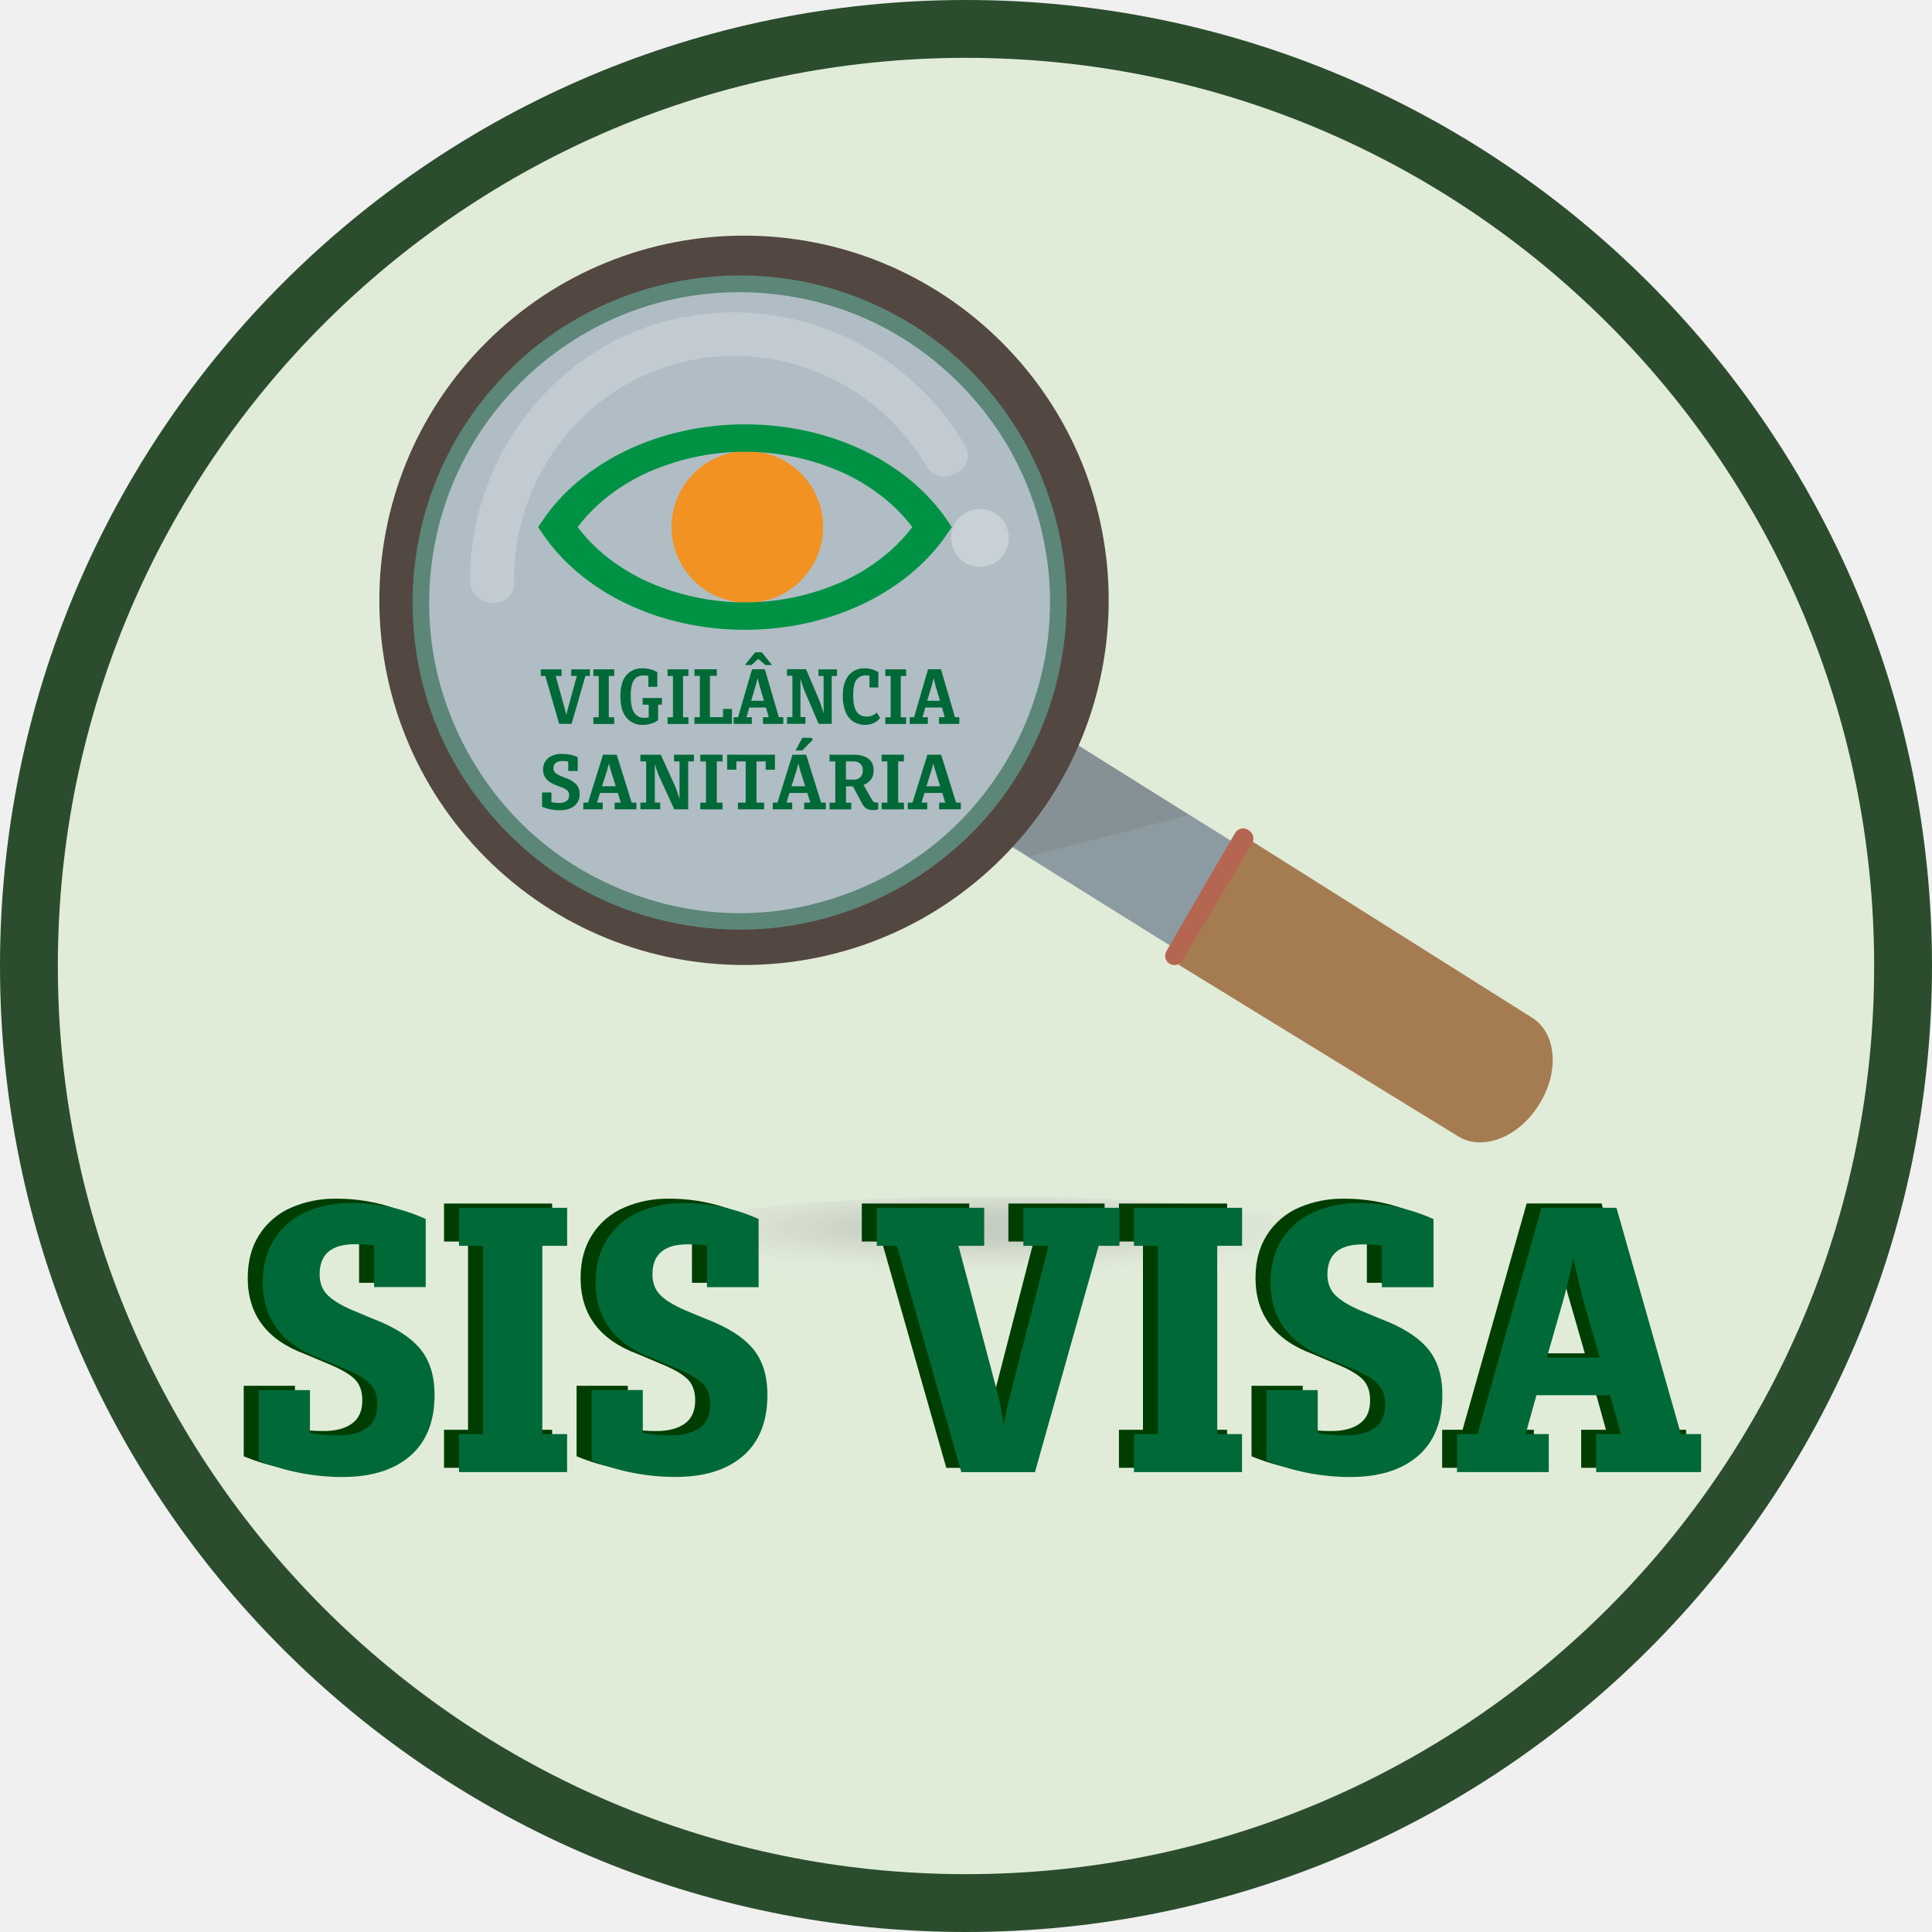
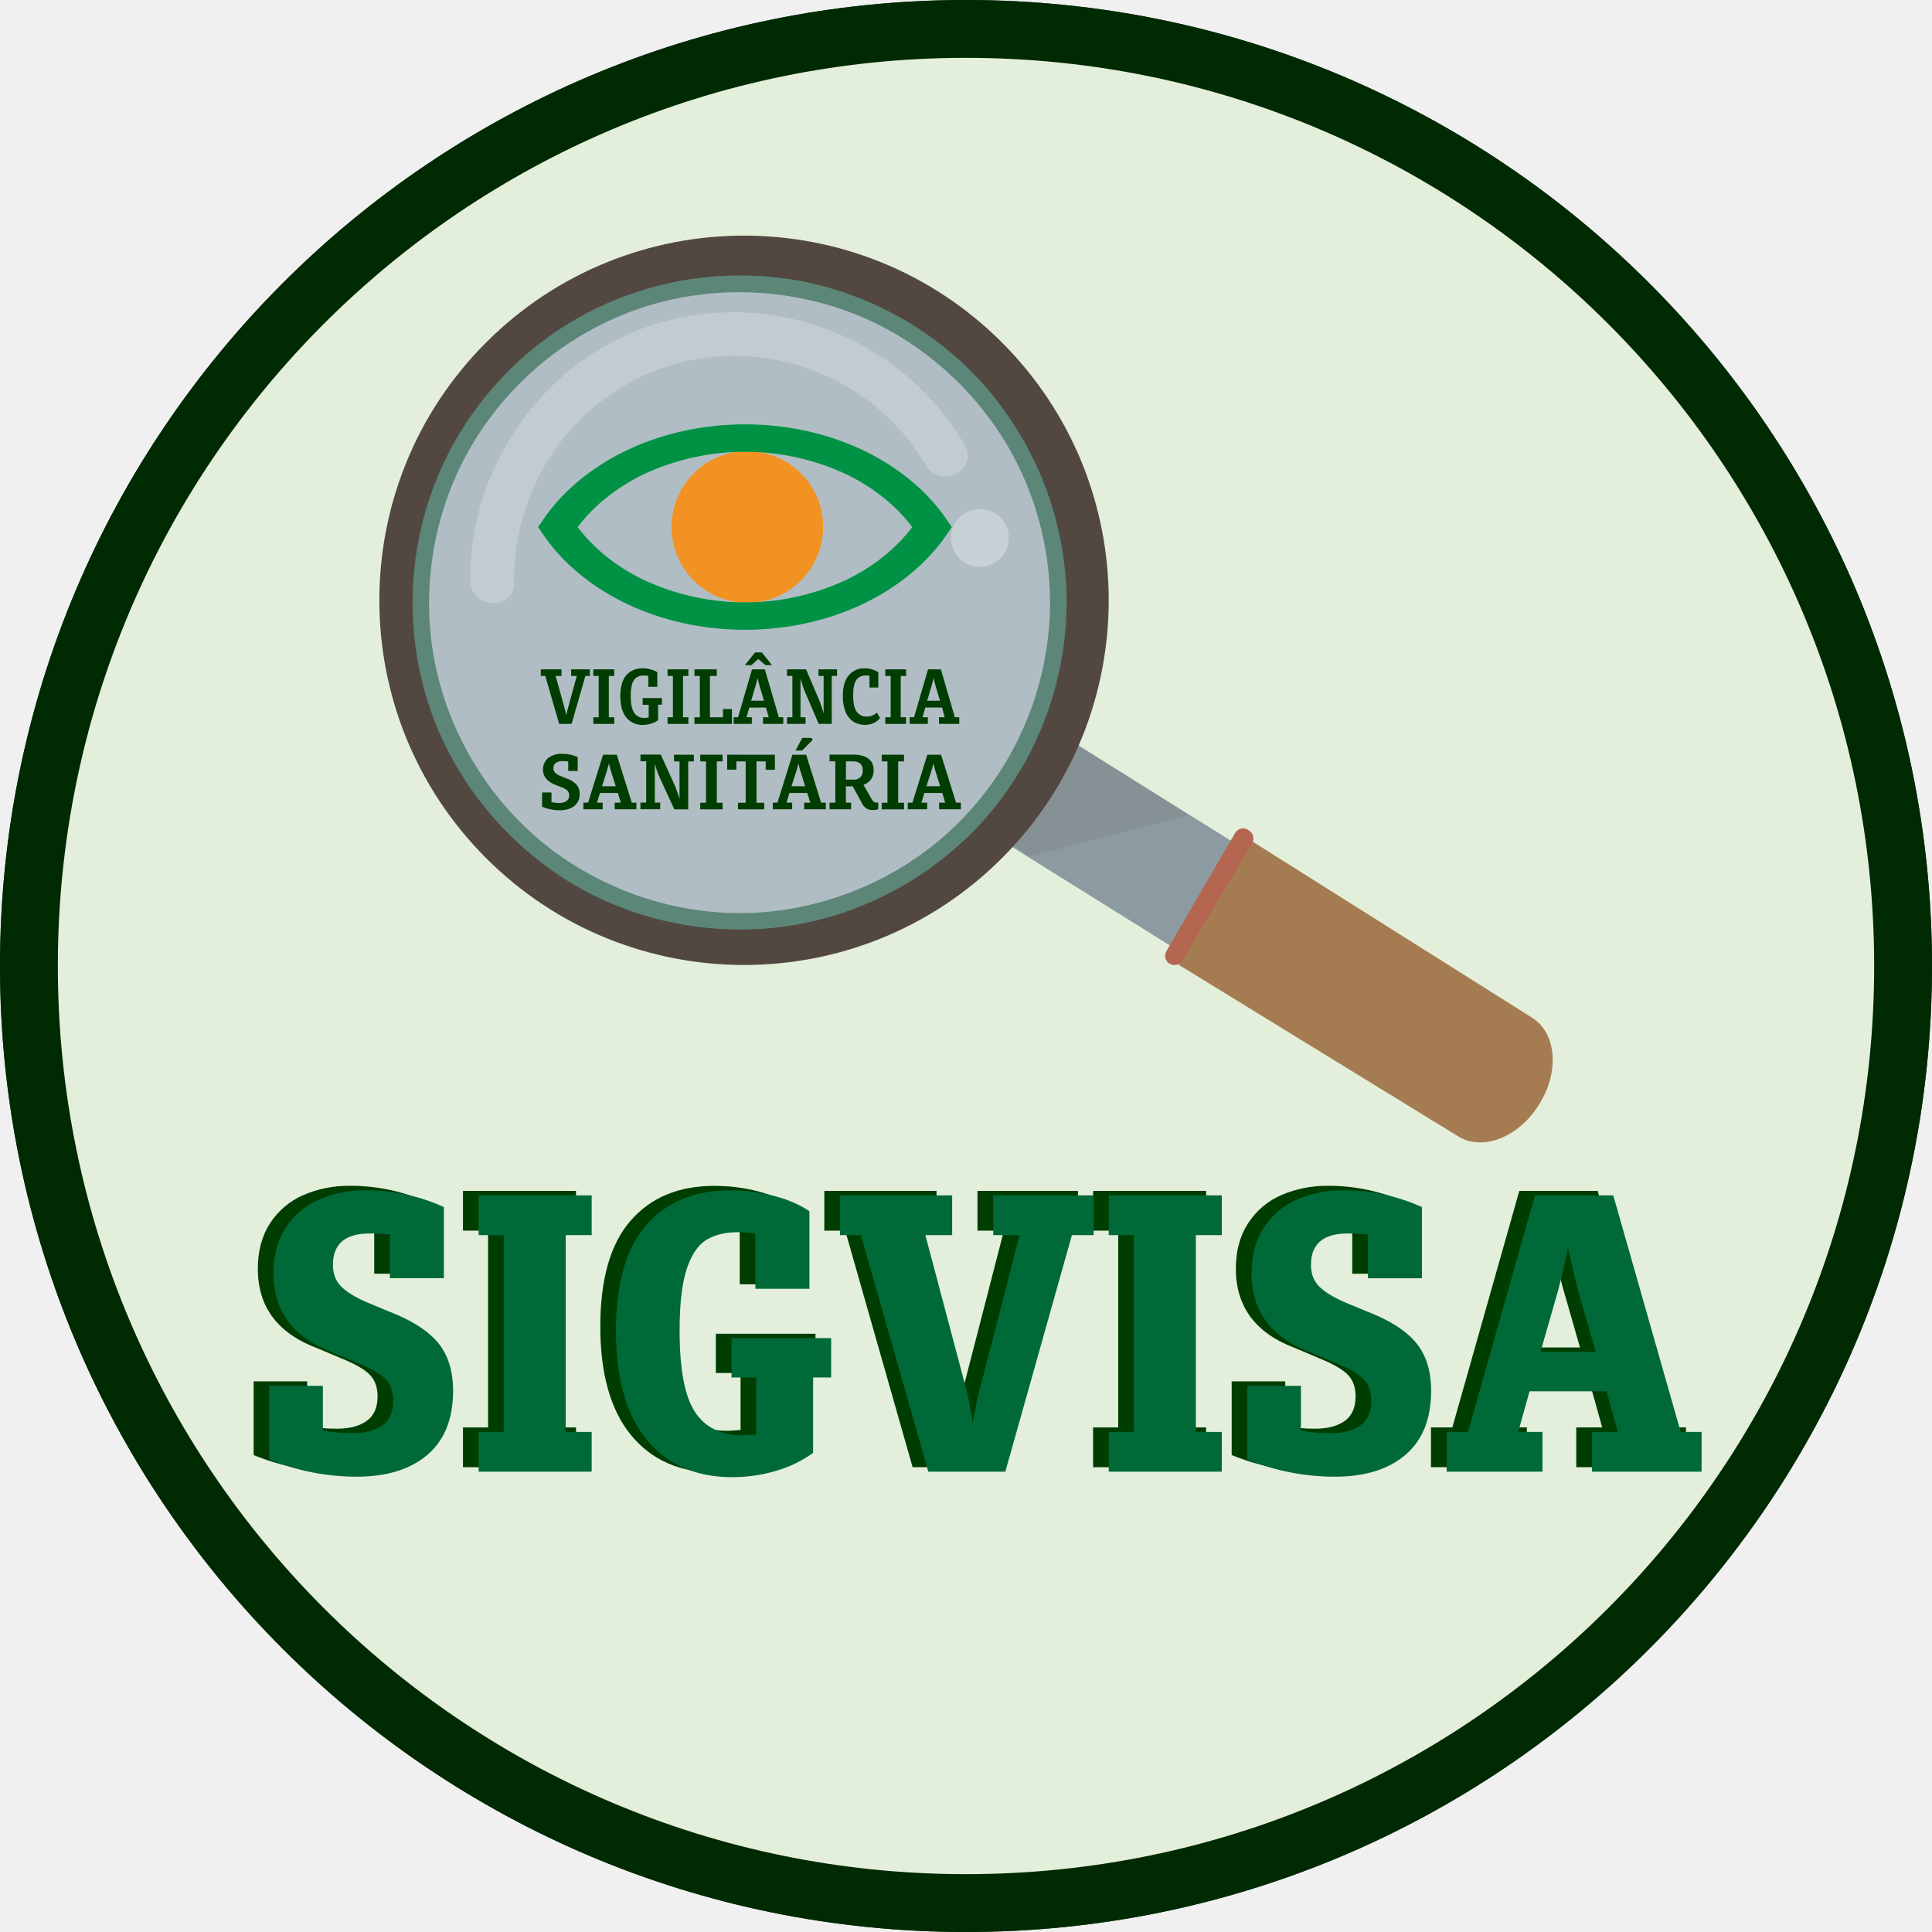
- <svg xmlns="http://www.w3.org/2000/svg" id="Capa_1" data-name="Capa 1" viewBox="0 0 1169 1169">
+ <svg xmlns="http://www.w3.org/2000/svg" viewBox="0 0 1169 1169">
  <defs>
-     <style>.cls-1{stroke:#002a02;stroke-linecap:round;stroke-linejoin:round;stroke-width:35px;opacity:0.82;fill:url(#Gradiente_sem_nome_2);}.cls-2{opacity:0.38;fill:url(#radial-gradient);}.cls-3{fill:#8c9ba1;}.cls-4{fill:#a57c52;}.cls-5,.cls-6{fill:#534741;}.cls-5{opacity:0.12;}.cls-7{fill:#bccbd4;opacity:0.89;}.cls-8{opacity:0.22;}.cls-10,.cls-9{fill:#fff;}.cls-10{opacity:0.31;}.cls-11{fill:#b56650;}.cls-12{fill:#5c8678;}.cls-13{fill:#f29222;}.cls-14{fill:#009244;}.cls-15{fill:#006938;}.cls-16{fill:#003d00;}</style>
+     <style>.cls-1,.cls-10,.cls-9{fill:#fff;}.cls-1,.cls-2{stroke:#002a02;stroke-linecap:round;stroke-linejoin:round;stroke-width:35px;}.cls-2{opacity:0.82;fill:url(#Gradiente_sem_nome_2);}.cls-3{fill:#8c9ba1;}.cls-4{fill:#a57c52;}.cls-5,.cls-6{fill:#534741;}.cls-5{opacity:0.12;}.cls-7{fill:#bccbd4;opacity:0.89;}.cls-8{opacity:0.22;}.cls-10{opacity:0.31;}.cls-11{fill:#b56650;}.cls-12{fill:#5c8678;}.cls-13{fill:#f29222;}.cls-14{fill:#009244;}.cls-15{fill:#003d00;}.cls-16{fill:#006938;}</style>
    <radialGradient id="Gradiente_sem_nome_2" cx="1540.66" cy="428.62" r="5.76" gradientUnits="userSpaceOnUse">
      <stop offset="0.18" stop-color="#e6e5e5" />
      <stop offset="0.53" stop-color="#e1e8db" />
      <stop offset="1" stop-color="#ddebd3" />
    </radialGradient>
-     <radialGradient id="radial-gradient" cx="784.16" cy="-2653.97" r="213.29" gradientTransform="translate(-184.64 1087.57) scale(1 0.13)" gradientUnits="userSpaceOnUse">
-       <stop offset="0.19" stop-color="#989899" />
-       <stop offset="0.36" stop-color="#a2a2a3" stop-opacity="0.91" />
-       <stop offset="0.65" stop-color="#bebdbe" stop-opacity="0.66" />
-       <stop offset="1" stop-color="#e6e5e5" stop-opacity="0.3" />
-     </radialGradient>
  </defs>
-   <circle class="cls-1" cx="584.5" cy="584.5" r="567" />
-   <ellipse class="cls-2" cx="599.52" cy="751.05" rx="213.28" ry="27.05" />
-   <rect class="cls-3" x="837.98" y="536.81" width="73.31" height="344.69" transform="translate(-374.75 884.03) rotate(-58.02)" />
-   <path class="cls-4" d="M1116.12,859.42l-.45.72c-12.24,19.61-34.1,28.07-48.81,18.88L897.77,775.23,942.2,700.5l169.46,106.77C1126.37,816.46,1128.37,839.8,1116.12,859.42Z" transform="translate(-184.64 -191.5)" />
-   <polygon class="cls-5" points="611.89 510.51 622.56 518.28 719.09 493.22 638.66 441.9 611.89 510.51" />
-   <circle class="cls-6" cx="634.83" cy="554.73" r="220.66" transform="translate(-390.96 419.87) rotate(-45)" />
-   <circle class="cls-7" cx="447.44" cy="363.36" r="189.82" />
-   <g class="cls-8">
-     <path class="cls-9" d="M495.72,544c-.93-60.53,38.4-115.3,96.79-132.1s121.73,9,152.37,61.22c8.64,14.74,32.13,2.43,23.48-12.33C733.09,400.61,663.15,369.45,595,384,527.75,398.27,478.17,456,470.09,523.54a145.37,145.37,0,0,0-.88,19.68c.27,17,26.78,17.93,26.51.78Z" transform="translate(-184.64 -191.5)" />
+   <g id="Camada_2" data-name="Camada 2">
+     <g id="Capa_1" data-name="Capa 1">
+       <circle class="cls-1" cx="584.5" cy="584.5" r="567" />
+       <circle class="cls-2" cx="584.5" cy="584.5" r="567" />
+       <rect class="cls-3" x="653.33" y="345.31" width="73.31" height="344.69" transform="translate(-114.52 828.81) rotate(-58.02)" />
+       <path class="cls-4" d="M931.48,667.92l-.45.72c-12.25,19.61-34.1,28.07-48.81,18.88L713.12,583.73,757.56,509,927,615.77C941.73,625,943.72,648.3,931.48,667.92Z" />
+       <polygon class="cls-5" points="611.89 510.51 622.56 518.28 719.09 493.22 638.66 441.9 611.89 510.51" />
+       <circle class="cls-6" cx="450.19" cy="363.23" r="220.66" transform="translate(-124.98 424.72) rotate(-45)" />
+       <circle class="cls-7" cx="447.44" cy="363.36" r="189.82" />
+       <g class="cls-8">
+         <path class="cls-9" d="M311.08,352.5c-.93-60.53,38.4-115.3,96.79-132.1s121.73,8.95,152.37,61.22c8.64,14.74,32.13,2.43,23.48-12.33C548.44,209.11,478.5,178,410.31,192.46,343.11,206.77,293.52,264.53,285.44,332a147,147,0,0,0-.87,19.68c.26,17,26.78,17.93,26.51.78Z" />
+       </g>
+       <circle class="cls-10" cx="592.93" cy="325.46" r="17.47" transform="translate(-5.32 9.88) rotate(-0.95)" />
+       <path class="cls-11" d="M715.37,581.26l42.28-71.1a5.53,5.53,0,0,0-1.47-7.28l-.74-.55a5.53,5.53,0,0,0-8.08,1.66l-41.63,71.6a5.54,5.54,0,0,0,2.09,7.63l.1,0A5.55,5.55,0,0,0,715.37,581.26Z" />
+       <path class="cls-12" d="M635.36,364.58A189.25,189.25,0,0,1,588.5,488.74c-29.75,33.87-71.15,55.73-115.69,62-45.54,6.46-92.54-5.09-130.59-30.61-37.06-24.85-64.1-63.18-76-106.09-12.3-44.49-7.21-93,13.52-134.17A189.3,189.3,0,0,1,375,191.2c42.74-17.9,91.24-19,134.94-3.84,42.07,14.57,77.81,44.86,100.2,83.18a188,188,0,0,1,25.2,94c0,6.52,10.12,6.52,10.1,0a200.12,200.12,0,0,0-44.69-125.24c-28-34.68-68.18-58.93-111.69-68.32a199.69,199.69,0,0,0-133.7,18.34c-39.28,20.46-71,54.71-88.89,95.13a199.76,199.76,0,0,0-9.23,134.9c12.19,42.91,39.45,80.45,75.51,106.47,37.07,26.75,83.4,39.29,128.89,36.16,45.1-3.11,88-22.19,121.07-52.88,40-37.06,62.53-90.2,62.73-144.56C645.48,358.07,635.39,358.07,635.36,364.58Z" />
+       <circle class="cls-13" cx="452.19" cy="318.85" r="45.86" />
+       <path class="cls-14" d="M450.75,381.08c-25.64,0-50.68-5.58-72.43-16.14-21.13-10.26-38.45-24.82-50.09-42.12l-2.62-3.9,2.62-3.9c11.64-17.3,29-31.87,50.09-42.12,21.75-10.56,46.79-16.14,72.43-16.14s50.68,5.58,72.43,16.14c21.13,10.25,38.45,24.82,50.08,42.12l2.63,3.9-2.63,3.9c-11.63,17.3-29,31.86-50.08,42.12C501.43,375.5,476.38,381.08,450.75,381.08ZM349.52,318.92c9.78,13,23.43,23.94,39.76,31.87a144.83,144.83,0,0,0,122.93,0c16.34-7.93,30-18.89,39.77-31.87-9.78-13-23.43-23.95-39.77-31.88a144.92,144.92,0,0,0-122.93,0C373,295,359.3,305.93,349.52,318.92Z" />
+       <path class="cls-15" d="M356.92,409h-2.71l-8.36,29h-7.52l-8.41-29h-2.71V405h12.53V409h-3.56L342,429.84c.13.47.26,1,.38,1.61s.2,1.07.27,1.4c.2-1,.42-2.06.65-3.06L349,409h-3.4V405h11.32Z" />
+       <path class="cls-15" d="M368.39,409V434h3.26V438H359V434h3.26V409H359V405h12.63V409Z" />
+       <path class="cls-15" d="M400.5,426.39h-2.3v9.41a14.43,14.43,0,0,1-4.24,2.06,16.79,16.79,0,0,1-5,.75,12.18,12.18,0,0,1-10-4.46q-3.6-4.45-3.61-12.92t3.59-12.65a12.25,12.25,0,0,1,9.84-4.19,18.48,18.48,0,0,1,5,.66,13.2,13.2,0,0,1,3.94,1.7v8.82h-5.41V409a16.46,16.46,0,0,0-2.76-.25,7.93,7.93,0,0,0-4.33,1.1,7.05,7.05,0,0,0-2.66,3.81,23.88,23.88,0,0,0-.92,7.47q0,7.16,2.13,10.22a7.06,7.06,0,0,0,6.18,3.05,11,11,0,0,0,2.56-.3v-7.66h-3.66v-4.06H400.5Z" />
+       <path class="cls-15" d="M413.28,409V434h3.25V438H403.91V434h3.25V409h-3.25V405h12.62V409Z" />
+       <path class="cls-15" d="M442.88,429v9H420.19V434h3.26V409h-3.26V405h13.53V409h-4.16V434h7.91v-5Z" />
+       <path class="cls-15" d="M473.94,434V438H461.67V434h3.46l-1.66-5.86H453.35L451.7,434h3.21V438h-11V434h2.65l8.47-29h7.76l8.47,29Zm-10.82-31.56-4.31-3.71-4.1,3.71h-4l6.16-7.66H461l6.11,7.66ZM454.51,424h7.76l-2.85-9.62-.41-1.6-.6-2.5-1.05,4.1Z" />
+       <path class="cls-15" d="M506.46,409h-3.21v29h-7.87l-8.76-20.44c-.8-2.1-1.56-4.43-2.26-7V434h3.06V438H476.2V434h3.25V409H476.2V405h11.52L496,424.38q1.71,4.86,2.36,7.37V409h-3.11V405h11.23Z" />
+       <path class="cls-15" d="M532.5,434.4a10,10,0,0,1-3.9,3.13,13.44,13.44,0,0,1-12.3-.9,12.74,12.74,0,0,1-4.69-5.91,24.63,24.63,0,0,1-1.65-9.54q0-8.42,3.61-12.6a12,12,0,0,1,9.57-4.19,15.71,15.71,0,0,1,4.61.66,13.45,13.45,0,0,1,3.7,1.7V416h-5.36V408.9a9.58,9.58,0,0,0-2.1-.2,6.69,6.69,0,0,0-5.84,2.71c-1.28,1.8-1.93,4.94-1.93,9.42s.7,7.79,2.11,9.76a7,7,0,0,0,6.06,3,8.53,8.53,0,0,0,3.33-.6,11.73,11.73,0,0,0,2.88-1.8Z" />
+       <path class="cls-15" d="M545,409V434h3.25V438H535.66V434h3.26V409h-3.26V405h12.62V409Z" />
+       <path class="cls-15" d="M580.45,434V438H568.17V434h3.46L570,428.09H559.86L558.2,434h3.21V438h-11V434h2.65l8.47-29h7.77l8.46,29ZM561,424h7.76l-2.85-9.62-.4-1.6-.6-2.5-1.06,4.1Z" />
+       <path class="cls-15" d="M348.7,474.59a8.08,8.08,0,0,1,2,5.76,8.78,8.78,0,0,1-3.27,7.39c-2.18,1.68-5.11,2.53-8.79,2.53A27.74,27.74,0,0,1,328,488.16V479.5h5.69v5.86a21.81,21.81,0,0,0,4.6.5,7.88,7.88,0,0,0,4.4-1.1,3.86,3.86,0,0,0,1.66-3.46,3.92,3.92,0,0,0-1.15-3.06,12.32,12.32,0,0,0-3.83-2.05l-3.17-1.25a14.2,14.2,0,0,1-5.62-3.61,9.19,9.19,0,0,1,1.23-12.8,13.36,13.36,0,0,1,8.2-2.43,24.61,24.61,0,0,1,5.14.53,18.94,18.94,0,0,1,4.4,1.47v8.42h-5.74v-5.76a22.89,22.89,0,0,0-3.27-.25,7.22,7.22,0,0,0-4.18,1.05,3.71,3.71,0,0,0-1.5,3.26,3.8,3.8,0,0,0,1.1,2.83,11.12,11.12,0,0,0,3.62,2.08l2.95,1.2A15.55,15.55,0,0,1,348.7,474.59Z" />
+       <path class="cls-15" d="M385.06,485.66v4H371.93v-4h3.7l-1.77-5.86H363l-1.77,5.86h3.43v4H353v-4h2.84l9.05-29h8.31l9.06,29Zm-20.79-9.92h8.3l-3.05-9.62-.43-1.6-.64-2.51-1.13,4.11Z" />
+       <path class="cls-15" d="M419.84,460.71h-3.43v29H408l-9.37-20.43c-.86-2.11-1.66-4.43-2.42-7v23.35h3.27v4h-12v-4H391v-25h-3.48v-4.06H399.8l8.84,19.44q1.82,4.86,2.52,7.36V460.71h-3.33v-4.06h12Z" />
+       <path class="cls-15" d="M433.72,460.71v25h3.48v4H423.7v-4h3.48v-25H423.7v-4.06h13.5v4.06Z" />
+       <path class="cls-15" d="M468.87,456.65v9.12H463.3v-5.06h-5.57v25h4.66v4H446.52v-4h4.67v-25h-5.63v5H440v-9.07Z" />
+       <path class="cls-15" d="M499.69,485.66v4H486.56v-4h3.69l-1.76-5.86H477.66l-1.77,5.86h3.43v4H467.59v-4h2.84l9.05-29h8.31l9.06,29Zm-20.8-9.92h8.31l-3.05-9.62-.43-1.6-.65-2.51L482,466.12Zm12.38-29a.83.83,0,0,1,.32.67,1.66,1.66,0,0,1-.69,1.16l-5.58,5.56h-4l4.13-7.67h5.09A1.08,1.08,0,0,1,491.27,446.71Z" />
+       <path class="cls-15" d="M531.41,485.66v4a11.34,11.34,0,0,1-3.27.46,7.4,7.4,0,0,1-4-1,8.27,8.27,0,0,1-2.82-3.5L516,475.79h-4.18v9.87H515v4H501.94v-4h3.48v-25h-3.48v-4.06h14.52q5.56,0,8.87,2.33c2.2,1.55,3.29,3.92,3.29,7.09a9.19,9.19,0,0,1-1.6,5.56,9.31,9.31,0,0,1-4.56,3.26l5.09,8.91a4.5,4.5,0,0,0,1.21,1.43,2.58,2.58,0,0,0,1.53.43Zm-19.56-13.93h4.56a5.54,5.54,0,0,0,4.23-1.48,5.77,5.77,0,0,0,1.39-4.13,5.35,5.35,0,0,0-1.44-4,6.13,6.13,0,0,0-4.45-1.43h-4.29Z" />
+       <path class="cls-15" d="M543.47,460.71v25H547v4h-13.5v-4h3.48v-25h-3.48v-4.06H547v4.06Z" />
+       <path class="cls-15" d="M581.36,485.66v4H568.23v-4h3.69l-1.76-5.86H559.33l-1.77,5.86H561v4H549.26v-4h2.84l9-29h8.31l9.06,29Zm-20.8-9.92h8.31l-3-9.62-.43-1.6-.64-2.51-1.13,4.11Z" />
+       <path class="cls-15" d="M255.43,809.61q9.24,11,9.25,29.26,0,25.33-15.46,38.64t-43.06,13.3a140.05,140.05,0,0,1-52.7-10.39V835.83h32.43v27.11a102.39,102.39,0,0,0,18.24,1.52q11.15,0,17.73-4.69T228.45,845q0-8.61-4.94-13.42t-16.85-9.63l-14.44-6.08Q156,802.4,156,767.69q0-16.22,7.47-27.62a45.41,45.41,0,0,1,20.14-17,69.16,69.16,0,0,1,28.12-5.57,113.21,113.21,0,0,1,47.37,10.13v43.07H226.42V744.38a97.19,97.19,0,0,0-12.16-.76q-22.29,0-22.29,19,0,7.86,4.69,12.79t15.58,9.76l13.42,5.57Q246.18,798.6,255.43,809.61Z" />
+       <path class="cls-15" d="M332.82,744.63V863.7h15.71v24.07h-68.4V863.7h15.2V744.63h-15.2V720.57h68.4v24.06Z" />
+       <path class="cls-15" d="M493.43,830.77H482.54v45.6A71.64,71.64,0,0,1,460,887.26a93,93,0,0,1-26.34,3.8q-33.19,0-51.81-22.67t-18.62-65.74q0-43.06,18.37-64.1t50.54-21a104.11,104.11,0,0,1,27,3.42q12.78,3.42,21.15,9.24v46.87H447.58V743.62a66.3,66.3,0,0,0-10.39-.76q-11.91,0-19.5,4.81t-11.78,17.86q-4.19,13.05-4.18,36.86,0,35,9.24,49.15t28.76,14.19q2.77,0,8.36-.51V830.77H433.14V807h60.29Z" />
+       <path class="cls-15" d="M652.28,744.63H639.1L598.82,887.77H552.21L511.42,744.63H498.76V720.57h67.89v24.06H550.44l25.33,95.51q2,8.86,3.29,18.49,1-7.33,3.8-18.74l24.58-95.26h-16V720.57h60.8Z" />
+       <path class="cls-15" d="M714.09,744.63V863.7h15.7v24.07h-68.4V863.7h15.2V744.63h-15.2V720.57h68.4v24.06Z" />
+       <path class="cls-15" d="M847.21,809.61q9.24,11,9.25,29.26,0,25.33-15.46,38.64t-43.06,13.3a140,140,0,0,1-52.69-10.39V835.83h32.42v27.11a102.55,102.55,0,0,0,18.24,1.52q11.15,0,17.73-4.69T820.23,845q0-8.61-4.94-13.42t-16.85-9.63L784,815.82q-36.22-13.43-36.22-48.13,0-16.22,7.47-27.62a45.41,45.41,0,0,1,20.14-17,69.16,69.16,0,0,1,28.12-5.57,113.21,113.21,0,0,1,47.37,10.13v43.07H818.21V744.38a97.47,97.47,0,0,0-12.17-.76q-22.29,0-22.29,19,0,7.86,4.69,12.79T804,785.17l13.42,5.57Q838,798.6,847.21,809.61Z" />
+       <path class="cls-15" d="M1020.11,863.7v24.07H953.74V863.7h15.7l-6.84-24.57H916l-6.84,24.57h14.69v24.07h-58V863.7h12.92l40.53-143.13h47.38l40.78,143.13Zm-86.64-86.39-10.89,38H956l-10.9-38q-2.54-10.38-5.82-24.82Q937.26,762.62,933.47,777.31Z" />
+       <path class="cls-16" d="M264.91,812.32q9.24,11,9.24,29.26,0,25.33-15.45,38.63t-43.07,13.3a140.23,140.23,0,0,1-52.69-10.38V838.54h32.43v27.11a102.39,102.39,0,0,0,18.24,1.52q11.14,0,17.73-4.69t6.59-14.82q0-8.61-4.94-13.43t-16.85-9.62l-14.44-6.08q-36.22-13.42-36.22-48.14,0-16.2,7.47-27.61a45.41,45.41,0,0,1,20.14-17,69.13,69.13,0,0,1,28.12-5.57,113.21,113.21,0,0,1,47.37,10.13v43.06H235.9V747.09a97.31,97.31,0,0,0-12.16-.76q-22.29,0-22.29,19,0,7.84,4.68,12.79t15.58,9.76l13.43,5.57Q255.66,801.29,264.91,812.32Z" />
+       <path class="cls-16" d="M342.3,747.34V866.41H358v24.06h-68.4V866.41h15.2V747.34h-15.2V723.28H358v24.06Z" />
+       <path class="cls-16" d="M502.91,833.47H492v45.6A72,72,0,0,1,469.47,890a93,93,0,0,1-26.35,3.8q-33.18,0-51.8-22.68T372.7,805.35q0-43.07,18.36-64.09t50.54-21a104.05,104.05,0,0,1,27,3.42q12.8,3.42,21.16,9.24v46.87H457.06V746.33a66.39,66.39,0,0,0-10.39-.76q-11.91,0-19.5,4.81t-11.79,17.86q-4.17,13.05-4.17,36.86,0,35,9.24,49.15t28.75,14.18c1.86,0,4.65-.16,8.36-.5V833.47H442.62V809.66h60.29Z" />
+       <path class="cls-16" d="M661.75,747.34H648.58L608.3,890.47H561.69L520.9,747.34H508.23V723.28h67.9v24.06H559.91l25.34,95.51q2,8.86,3.29,18.49a191.3,191.3,0,0,1,3.8-18.75l24.57-95.25H601V723.28h60.8Z" />
+       <path class="cls-16" d="M723.57,747.34V866.41h15.7v24.06h-68.4V866.41h15.2V747.34h-15.2V723.28h68.4v24.06Z" />
+       <path class="cls-16" d="M856.69,812.32q9.24,11,9.25,29.26,0,25.33-15.46,38.63t-43.06,13.3a140.24,140.24,0,0,1-52.7-10.38V838.54h32.43v27.11a102.39,102.39,0,0,0,18.24,1.52q11.15,0,17.73-4.69t6.59-14.82q0-8.61-4.94-13.43t-16.85-9.62l-14.44-6.08q-36.22-13.42-36.22-48.14,0-16.2,7.47-27.61a45.41,45.41,0,0,1,20.14-17A69.16,69.16,0,0,1,813,720.24a113.21,113.21,0,0,1,47.37,10.13v43.06H827.68V747.09a97.19,97.19,0,0,0-12.16-.76q-22.29,0-22.29,19,0,7.84,4.69,12.79t15.58,9.76l13.42,5.57Q847.44,801.29,856.69,812.32Z" />
+       <path class="cls-16" d="M1029.59,866.41v24.06H963.21V866.41h15.71l-6.84-24.58H925.47l-6.84,24.58h14.69v24.06h-58V866.41h12.92l40.53-143.13h47.37l40.79,143.13ZM943,780l-10.9,38h33.44L954.6,780q-2.54-10.38-5.83-24.83Q946.74,765.33,943,780Z" />
+     </g>
  </g>
-   <circle class="cls-10" cx="777.57" cy="516.96" r="17.47" transform="translate(-193.11 -178.53) rotate(-0.95)" />
-   <path class="cls-11" d="M900,772.76l42.28-71.1a5.54,5.54,0,0,0-1.46-7.28l-.74-.55a5.54,5.54,0,0,0-8.09,1.66l-41.63,71.6a5.55,5.55,0,0,0,2.1,7.63l.09,0A5.55,5.55,0,0,0,900,772.76Z" transform="translate(-184.64 -191.5)" />
-   <path class="cls-12" d="M820,556.08a189.31,189.31,0,0,1-46.87,124.16C743.4,714.11,702,736,657.45,742.28c-45.53,6.46-92.54-5.09-130.59-30.61-37.05-24.85-64.09-63.18-75.95-106.09-12.29-44.49-7.2-93,13.52-134.17a189.3,189.3,0,0,1,95.23-88.71c42.74-17.9,91.25-19,134.94-3.84,42.08,14.57,77.82,44.86,100.21,83.18a188,188,0,0,1,25.2,94c0,6.52,10.12,6.52,10.09,0a200.17,200.17,0,0,0-44.68-125.24c-28-34.68-68.19-58.93-111.7-68.32A199.7,199.7,0,0,0,540,380.86c-39.28,20.46-70.95,54.71-88.89,95.13a199.76,199.76,0,0,0-9.22,134.9c12.18,42.91,39.44,80.45,75.5,106.47,37.08,26.75,83.4,39.29,128.89,36.16,45.11-3.11,88-22.19,121.07-52.88,40-37.06,62.54-90.2,62.73-144.56C830.13,549.57,820,549.57,820,556.08Z" transform="translate(-184.64 -191.5)" />
-   <circle class="cls-13" cx="452.19" cy="318.85" r="45.86" />
-   <path class="cls-14" d="M635.39,572.58c-25.63,0-50.68-5.58-72.43-16.14-21.13-10.26-38.44-24.82-50.08-42.12l-2.63-3.9,2.63-3.9c11.64-17.3,29-31.87,50.08-42.12,21.75-10.56,46.8-16.14,72.43-16.14s50.68,5.58,72.43,16.14c21.13,10.25,38.45,24.82,50.09,42.12l2.62,3.9-2.62,3.9c-11.64,17.3-29,31.86-50.09,42.12C686.07,567,661,572.58,635.39,572.58ZM534.17,510.42c9.77,13,23.42,23.94,39.76,31.87a144.83,144.83,0,0,0,122.93,0c16.33-7.93,30-18.89,39.76-31.87-9.78-13-23.43-23.95-39.76-31.88a144.92,144.92,0,0,0-122.93,0C557.59,486.47,543.94,497.43,534.17,510.42Z" transform="translate(-184.64 -191.5)" />
-   <path class="cls-15" d="M541.56,600.5h-2.7l-8.37,29H523l-8.42-29h-2.7v-4h12.52v4h-3.56l5.81,20.84c.14.47.26,1,.38,1.61s.21,1.07.27,1.4c.21-1,.42-2.06.66-3.06l5.71-20.79h-3.41v-4h11.32Z" transform="translate(-184.64 -191.5)" />
-   <path class="cls-15" d="M553,600.5v25h3.26v4.06H543.67v-4.06h3.25v-25h-3.25v-4h12.62v4Z" transform="translate(-184.64 -191.5)" />
-   <path class="cls-15" d="M585.15,617.89h-2.31v9.41a14.37,14.37,0,0,1-4.23,2.06,16.81,16.81,0,0,1-5,.75,12.2,12.2,0,0,1-10-4.46q-3.6-4.46-3.6-12.92t3.58-12.65a12.28,12.28,0,0,1,9.84-4.19,18.61,18.61,0,0,1,5,.66,13.14,13.14,0,0,1,3.93,1.7v8.82h-5.41v-6.62a16.37,16.37,0,0,0-2.76-.25,8,8,0,0,0-4.33,1.1,7,7,0,0,0-2.65,3.81,23.84,23.84,0,0,0-.93,7.47q0,7.15,2.13,10.22a7.08,7.08,0,0,0,6.19,3.05,10.91,10.91,0,0,0,2.55-.3v-7.66h-3.66v-4.06h11.68Z" transform="translate(-184.64 -191.5)" />
-   <path class="cls-15" d="M597.92,600.5v25h3.26v4.06H588.55v-4.06h3.26v-25h-3.26v-4h12.63v4Z" transform="translate(-184.64 -191.5)" />
-   <path class="cls-15" d="M627.53,620.49v9h-22.7v-4.06h3.26v-25h-3.26v-4h13.53v4H614.2v25h7.92v-5Z" transform="translate(-184.64 -191.5)" />
-   <path class="cls-15" d="M658.59,625.45v4.06H646.31v-4.06h3.46l-1.65-5.86H638l-1.66,5.86h3.21v4.06h-11v-4.06h2.65l8.47-29h7.77l8.46,29Zm-10.82-31.56-4.31-3.71-4.11,3.71h-4l6.16-7.66h4.11l6.11,7.66Zm-8.62,21.64h7.76l-2.85-9.62-.4-1.6-.6-2.5-1.06,4.1Z" transform="translate(-184.64 -191.5)" />
-   <path class="cls-15" d="M691.1,600.5h-3.21v29H680l-8.77-20.44c-.8-2.1-1.55-4.43-2.25-7v23.34h3v4.06H660.84v-4.06h3.26v-25h-3.26v-4h11.52l8.27,19.43c1.13,3.24,1.92,5.7,2.35,7.37V600.5h-3.1v-4H691.1Z" transform="translate(-184.64 -191.5)" />
-   <path class="cls-15" d="M717.15,625.9a10.13,10.13,0,0,1-3.91,3.13,13.44,13.44,0,0,1-12.3-.9,12.66,12.66,0,0,1-4.68-5.91,24.62,24.62,0,0,1-1.66-9.54q0-8.41,3.61-12.6a12,12,0,0,1,9.57-4.19,15.66,15.66,0,0,1,4.61.66,13.66,13.66,0,0,1,3.71,1.7v9.22h-5.36V600.4a9.62,9.62,0,0,0-2.11-.2,6.67,6.67,0,0,0-5.83,2.71q-1.93,2.7-1.93,9.42t2.1,9.76a7,7,0,0,0,6.06,3,8.53,8.53,0,0,0,3.33-.6,11.37,11.37,0,0,0,2.88-1.8Z" transform="translate(-184.64 -191.5)" />
-   <path class="cls-15" d="M729.67,600.5v25h3.26v4.06H720.3v-4.06h3.26v-25H720.3v-4h12.63v4Z" transform="translate(-184.64 -191.5)" />
-   <path class="cls-15" d="M765.09,625.45v4.06H752.82v-4.06h3.45l-1.65-5.86H744.5l-1.65,5.86h3.2v4.06h-11v-4.06h2.66l8.46-29H754l8.47,29Zm-19.44-9.92h7.77l-2.86-9.62-.4-1.6-.6-2.5-1,4.1Z" transform="translate(-184.64 -191.5)" />
-   <path class="cls-15" d="M533.34,666.09a8.08,8.08,0,0,1,2,5.76,8.78,8.78,0,0,1-3.27,7.39c-2.18,1.68-5.11,2.53-8.79,2.53a27.69,27.69,0,0,1-10.66-2.11V671h5.68v5.86a21.84,21.84,0,0,0,4.61.5,7.86,7.86,0,0,0,4.39-1.1A3.86,3.86,0,0,0,529,672.8a3.92,3.92,0,0,0-1.15-3.06,12.2,12.2,0,0,0-3.83-2l-3.16-1.25a14.24,14.24,0,0,1-5.63-3.61,9.19,9.19,0,0,1,1.23-12.8,13.38,13.38,0,0,1,8.2-2.43,24.71,24.71,0,0,1,5.15.53,18.85,18.85,0,0,1,4.39,1.47V658h-5.73v-5.76a23,23,0,0,0-3.27-.25,7.2,7.2,0,0,0-4.18,1,3.71,3.71,0,0,0-1.5,3.26,3.76,3.76,0,0,0,1.1,2.83,11,11,0,0,0,3.61,2.08l2.95,1.2A15.47,15.47,0,0,1,533.34,666.09Z" transform="translate(-184.64 -191.5)" />
-   <path class="cls-15" d="M569.7,677.16v4.05H556.57v-4.05h3.7l-1.77-5.86H547.68l-1.77,5.86h3.43v4.05H537.6v-4.05h2.84l9.06-29h8.31l9.05,29Zm-20.79-9.92h8.31l-3.06-9.62-.43-1.6-.64-2.51L552,657.62Z" transform="translate(-184.64 -191.5)" />
-   <path class="cls-15" d="M604.48,652.21h-3.43v29h-8.41l-9.38-20.43q-1.29-3.16-2.41-7v23.35h3.27v4.05h-12v-4.05h3.49V652.21h-3.49v-4.06h12.33l8.84,19.44q1.83,4.86,2.52,7.36V652.21h-3.32v-4.06h12Z" transform="translate(-184.64 -191.5)" />
-   <path class="cls-15" d="M618.36,652.21v24.95h3.48v4.05h-13.5v-4.05h3.48V652.21h-3.48v-4.06h13.5v4.06Z" transform="translate(-184.64 -191.5)" />
-   <path class="cls-15" d="M653.52,648.15v9.12h-5.58v-5.06h-5.57v24.95H647v4.05H631.17v-4.05h4.66V652.21H630.2v5h-5.57v-9.07Z" transform="translate(-184.64 -191.5)" />
-   <path class="cls-15" d="M684.33,677.16v4.05H671.2v-4.05h3.7l-1.77-5.86H662.3l-1.76,5.86H664v4.05H652.23v-4.05h2.84l9.06-29h8.3l9.06,29Zm-20.79-9.92h8.3l-3.05-9.62-.43-1.6-.64-2.51-1.13,4.11Zm12.38-29a.86.86,0,0,1,.32.67,1.68,1.68,0,0,1-.7,1.16L670,645.6h-4l4.12-7.67h5.1A1.11,1.11,0,0,1,675.92,638.21Z" transform="translate(-184.64 -191.5)" />
-   <path class="cls-15" d="M716.05,677.16v4.05a11.27,11.27,0,0,1-3.26.46,7.41,7.41,0,0,1-4-1,8.33,8.33,0,0,1-2.81-3.5l-5.26-9.87h-4.18v9.87h3.17v4.05H686.58v-4.05h3.48V652.21h-3.48v-4.06H701.1q5.58,0,8.87,2.33c2.2,1.55,3.3,3.92,3.3,7.09a9.2,9.2,0,0,1-1.61,5.56,9.33,9.33,0,0,1-4.55,3.26l5.09,8.91a4.36,4.36,0,0,0,1.2,1.43,2.58,2.58,0,0,0,1.53.43Zm-19.56-13.93h4.56a5.54,5.54,0,0,0,4.23-1.48,5.77,5.77,0,0,0,1.4-4.13,5.36,5.36,0,0,0-1.45-4,6.12,6.12,0,0,0-4.45-1.43h-4.29Z" transform="translate(-184.64 -191.5)" />
-   <path class="cls-15" d="M728.11,652.21v24.95h3.49v4.05H718.09v-4.05h3.48V652.21h-3.48v-4.06H731.6v4.06Z" transform="translate(-184.64 -191.5)" />
-   <path class="cls-15" d="M766,677.16v4.05H752.87v-4.05h3.7l-1.77-5.86H744l-1.76,5.86h3.43v4.05H733.9v-4.05h2.84l9.06-29h8.3l9.06,29Zm-20.79-9.92h8.3l-3-9.62L750,656l-.64-2.51-1.13,4.11Z" transform="translate(-184.64 -191.5)" />
-   <path class="cls-16" d="M429.67,1004.88q8.83,10.54,8.84,28,0,24.24-14.78,37t-41.2,12.72a134.18,134.18,0,0,1-50.42-9.93V1030h31v25.93a97.55,97.55,0,0,0,17.45,1.46q10.65,0,17-4.49t6.3-14.18q0-8.24-4.72-12.84T383,1016.64l-13.81-5.82Q334.54,998,334.54,964.77q0-15.49,7.15-26.41A43.29,43.29,0,0,1,361,922.12a66.11,66.11,0,0,1,26.9-5.33,108.31,108.31,0,0,1,45.32,9.69v41.2H401.91v-25.2a92.53,92.53,0,0,0-11.63-.73q-21.33,0-21.33,18.18c0,5,1.49,9.08,4.49,12.24s7.95,6.26,14.9,9.33l12.85,5.33Q420.81,994.35,429.67,1004.88Z" transform="translate(-184.64 -191.5)" />
-   <path class="cls-16" d="M503.71,942.72v113.91h15v23H453.3v-23h14.54V942.72H453.3v-23h65.43v23Z" transform="translate(-184.64 -191.5)" />
-   <path class="cls-16" d="M631.07,1004.88q8.83,10.54,8.84,28,0,24.24-14.78,37t-41.2,12.72a134.13,134.13,0,0,1-50.41-9.93V1030h31v25.93a97.63,97.63,0,0,0,17.45,1.46q10.66,0,17-4.49t6.31-14.18q0-8.24-4.73-12.84t-16.12-9.21l-13.81-5.82Q535.93,998,535.94,964.77q0-15.49,7.15-26.41a43.34,43.34,0,0,1,19.27-16.24,66.14,66.14,0,0,1,26.9-5.33,108.28,108.28,0,0,1,45.32,9.69v41.2H603.32v-25.2a92.81,92.81,0,0,0-11.64-.73q-21.33,0-21.32,18.18c0,5,1.49,9.08,4.48,12.24s8,6.26,14.9,9.33l12.85,5.33Q622.22,994.35,631.07,1004.88Z" transform="translate(-184.64 -191.5)" />
-   <path class="cls-16" d="M853,942.72h-12.6l-38.54,136.93H757.22l-39-136.93H706.08v-23h65v23H755.52l24.24,91.37q1.93,8.49,3.15,17.69,1-7,3.63-17.93l23.51-91.13H794.79v-23H853Z" transform="translate(-184.64 -191.5)" />
-   <path class="cls-16" d="M912.09,942.72v113.91h15v23H861.68v-23h14.54V942.72H861.68v-23h65.44v23Z" transform="translate(-184.64 -191.5)" />
-   <path class="cls-16" d="M1039.45,1004.88q8.85,10.54,8.85,28,0,24.24-14.79,37t-41.2,12.72a134.13,134.13,0,0,1-50.41-9.93V1030h31v25.93a97.63,97.63,0,0,0,17.45,1.46q10.67,0,17-4.49t6.3-14.18q0-8.24-4.73-12.84t-16.12-9.21L979,1010.82Q944.32,998,944.32,964.77q0-15.49,7.15-26.41a43.4,43.4,0,0,1,19.27-16.24,66.18,66.18,0,0,1,26.9-5.33,108.28,108.28,0,0,1,45.32,9.69v41.2H1011.7v-25.2a92.77,92.77,0,0,0-11.63-.73q-21.33,0-21.33,18.18c0,5,1.49,9.08,4.48,12.24s8,6.26,14.91,9.33l12.84,5.33Q1030.61,994.35,1039.45,1004.88Z" transform="translate(-184.64 -191.5)" />
-   <path class="cls-16" d="M1204.86,1056.63v23h-63.49v-23h15l-6.54-23.51h-44.6l-6.54,23.51h14.06v23h-55.51v-23h12.36l38.78-136.94h45.32l39,136.94ZM1122,974l-10.42,36.36h32L1133.12,974q-2.41-9.93-5.57-23.75Q1125.6,959.94,1122,974Z" transform="translate(-184.64 -191.5)" />
-   <path class="cls-15" d="M438.73,1007.48q8.85,10.53,8.85,28,0,24.24-14.79,37t-41.2,12.72a134.13,134.13,0,0,1-50.41-9.93v-42.66h31v25.93a97.71,97.71,0,0,0,17.45,1.46q10.67,0,17-4.49t6.3-14.17q0-8.25-4.73-12.85t-16.11-9.21l-13.82-5.82q-34.67-12.84-34.66-46,0-15.5,7.15-26.41A43.46,43.46,0,0,1,370,924.71a66.18,66.18,0,0,1,26.9-5.33,108.32,108.32,0,0,1,45.33,9.69v41.2H411v-25.2a92.65,92.65,0,0,0-11.63-.73q-21.33,0-21.33,18.18,0,7.51,4.48,12.24t14.91,9.33l12.84,5.33Q429.89,996.94,438.73,1007.48Z" transform="translate(-184.64 -191.5)" />
-   <path class="cls-15" d="M512.77,945.31v113.91h15v23H462.36v-23H476.9V945.31H462.36v-23H527.8v23Z" transform="translate(-184.64 -191.5)" />
-   <path class="cls-15" d="M640.14,1007.48q8.83,10.53,8.84,28,0,24.24-14.78,37T593,1085.15a134.18,134.18,0,0,1-50.42-9.93v-42.66h31v25.93a97.55,97.55,0,0,0,17.45,1.46q10.65,0,17-4.49t6.3-14.17q0-8.25-4.72-12.85t-16.12-9.21l-13.81-5.82q-34.67-12.84-34.66-46,0-15.5,7.15-26.41a43.35,43.35,0,0,1,19.27-16.24,66.11,66.11,0,0,1,26.9-5.33,108.31,108.31,0,0,1,45.32,9.69v41.2H612.38v-25.2a92.53,92.53,0,0,0-11.63-.73q-21.33,0-21.33,18.18,0,7.51,4.49,12.24t14.9,9.33l12.85,5.33Q631.3,996.94,640.14,1007.48Z" transform="translate(-184.64 -191.5)" />
-   <path class="cls-15" d="M862,945.31h-12.6l-38.54,136.94H766.29l-39-136.94H715.15v-23h65v23H764.59l24.24,91.37q1.93,8.49,3.15,17.69a182.62,182.62,0,0,1,3.63-17.93l23.51-91.13H803.85v-23H862Z" transform="translate(-184.64 -191.5)" />
-   <path class="cls-15" d="M921.16,945.31v113.91h15v23H870.74v-23h14.55V945.31H870.74v-23h65.44v23Z" transform="translate(-184.64 -191.5)" />
-   <path class="cls-15" d="M1048.52,1007.48q8.84,10.53,8.85,28,0,24.24-14.79,37t-41.2,12.72a134.13,134.13,0,0,1-50.41-9.93v-42.66h31v25.93a97.63,97.63,0,0,0,17.45,1.46q10.66,0,17-4.49t6.3-14.17q0-8.25-4.73-12.85t-16.12-9.21l-13.81-5.82q-34.66-12.84-34.66-46,0-15.5,7.15-26.41a43.41,43.41,0,0,1,19.27-16.24,66.14,66.14,0,0,1,26.9-5.33,108.28,108.28,0,0,1,45.32,9.69v41.2h-31.26v-25.2a92.81,92.81,0,0,0-11.64-.73q-21.33,0-21.32,18.18,0,7.51,4.48,12.24t14.91,9.33l12.84,5.33Q1039.68,996.94,1048.52,1007.48Z" transform="translate(-184.64 -191.5)" />
-   <path class="cls-15" d="M1213.93,1059.22v23h-63.5v-23h15l-6.55-23.51h-44.59l-6.54,23.51h14v23h-55.5v-23h12.36l38.78-136.93h45.32l39,136.93ZM1131,976.57l-10.42,36.36h32l-10.42-36.36q-2.43-9.93-5.57-23.75Q1134.67,962.52,1131,976.57Z" transform="translate(-184.64 -191.5)" />
</svg>
